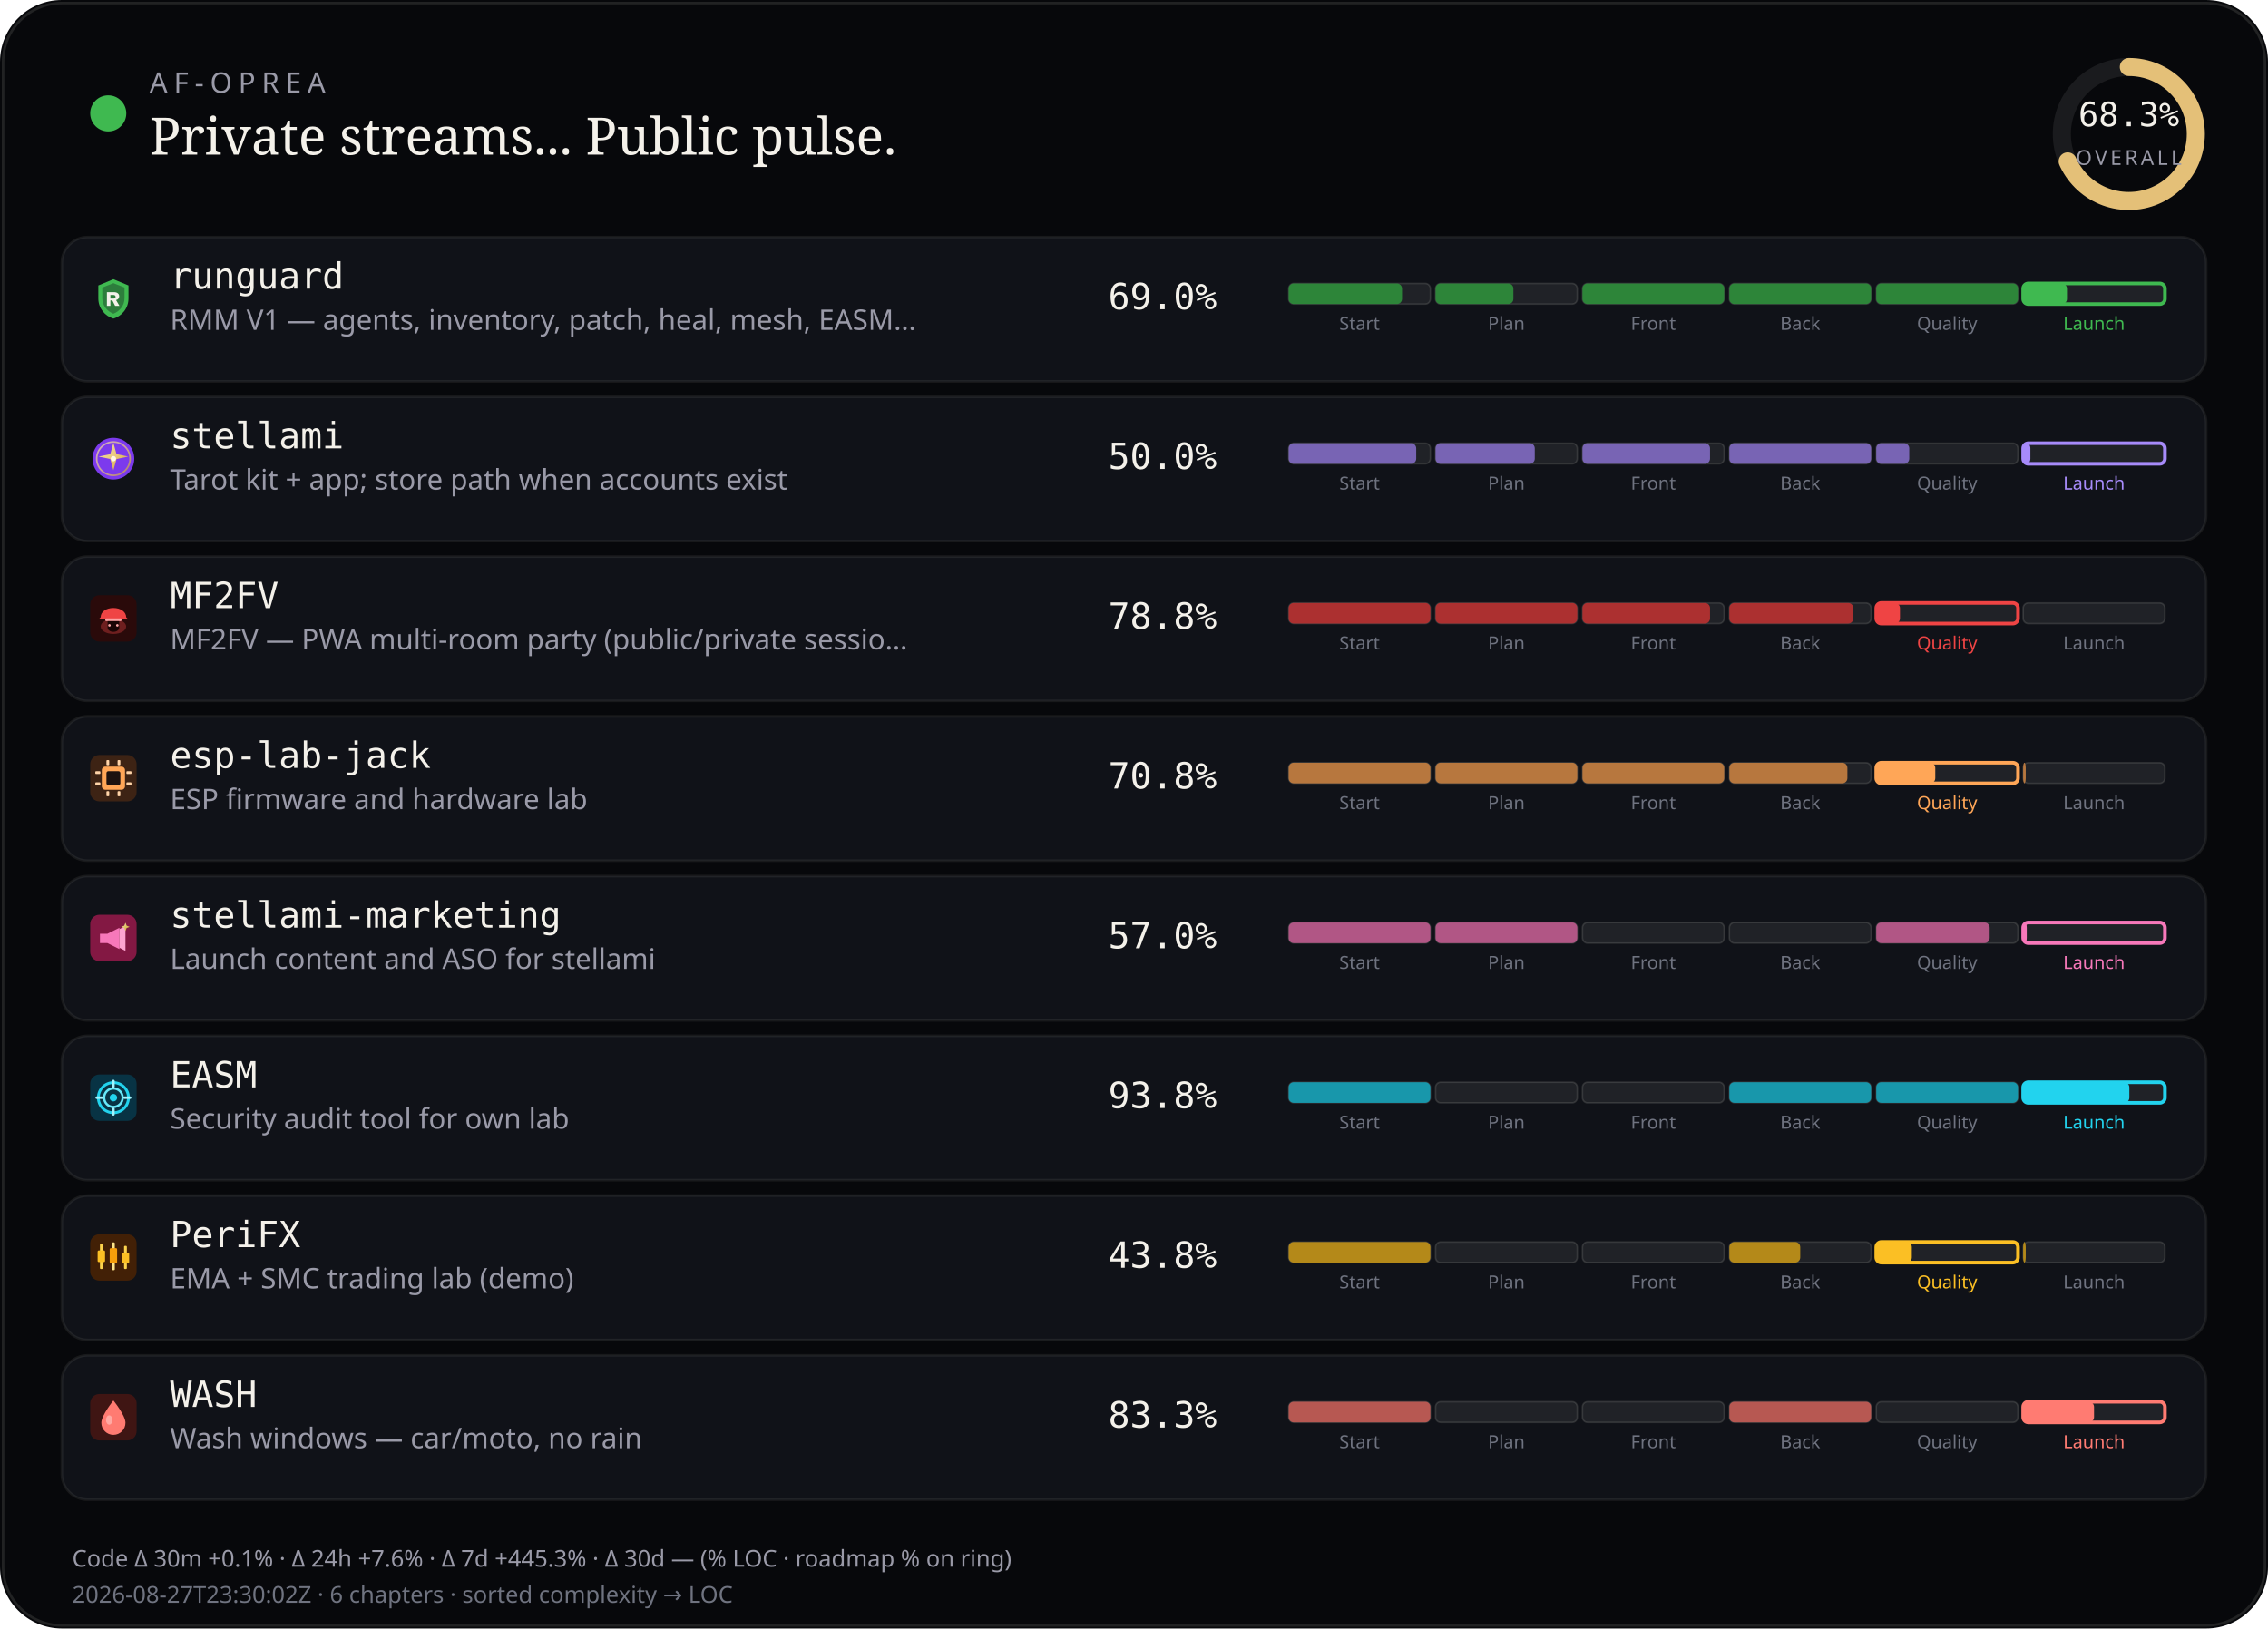
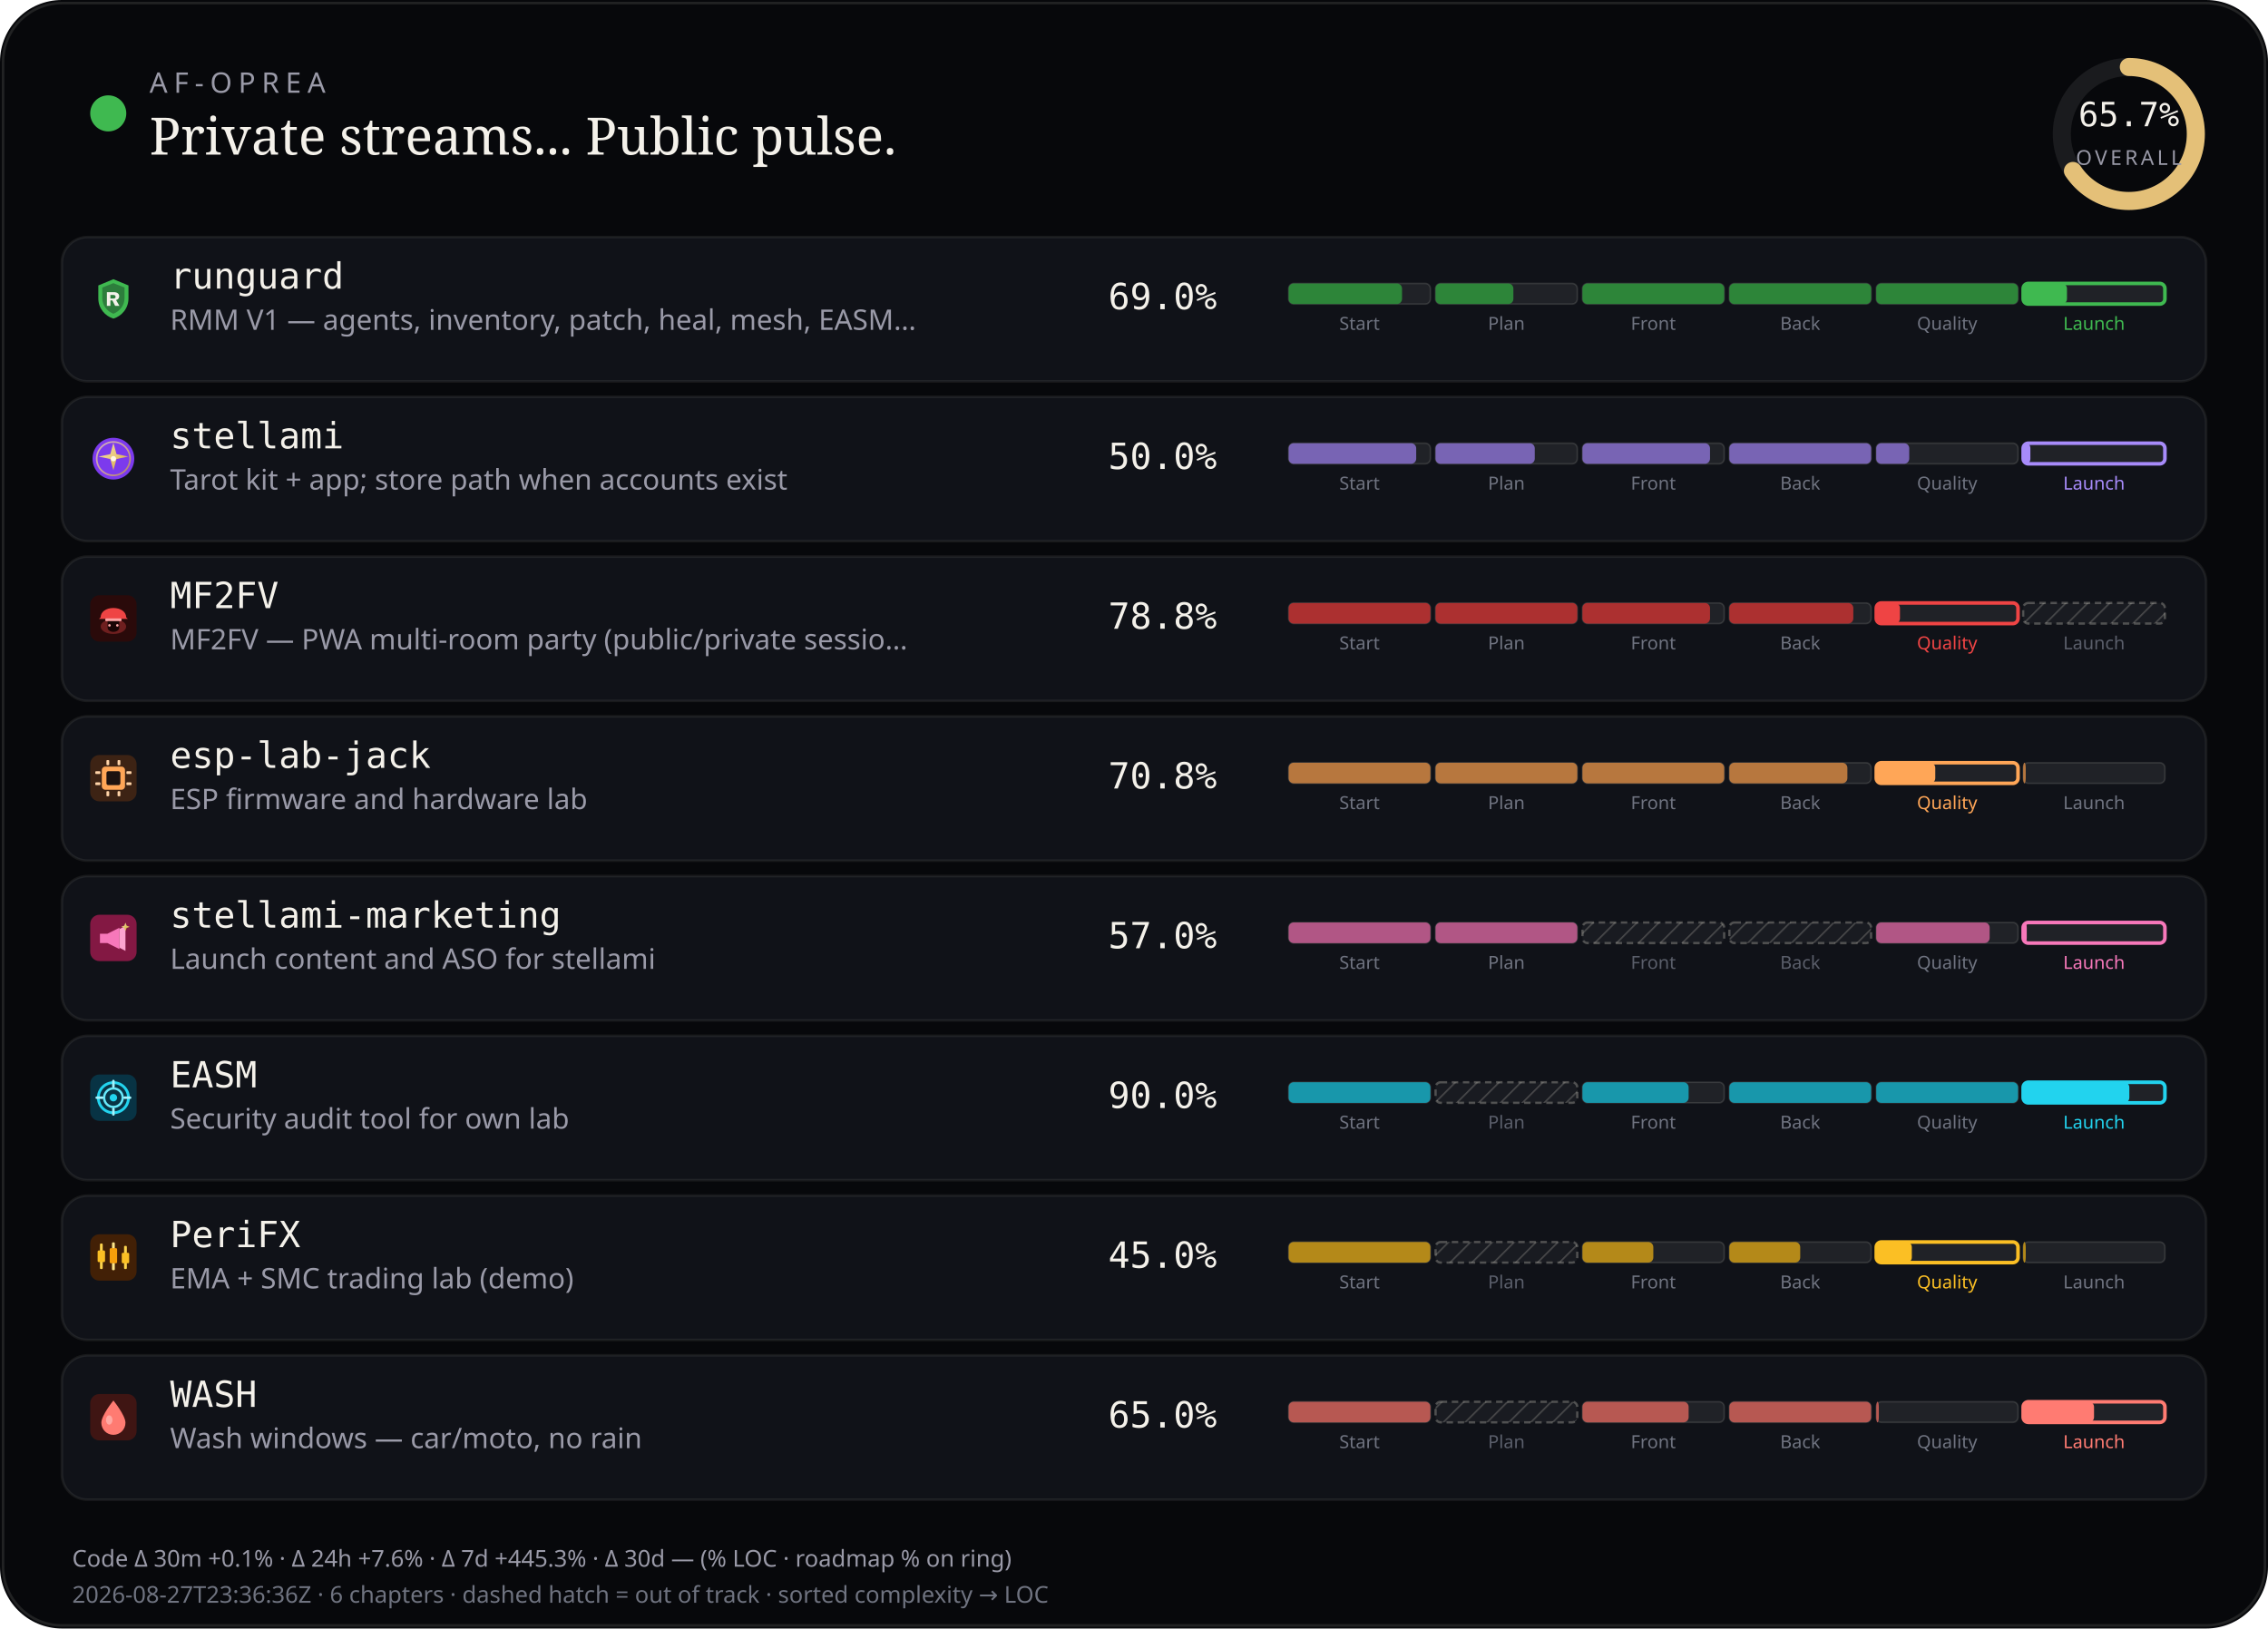
<svg xmlns="http://www.w3.org/2000/svg" viewBox="0 0 880 632" width="880" height="632" role="img" aria-label="AF-Oprea public work pulse">
+   <defs>
+     <pattern id="chSkip" width="6" height="6" patternUnits="userSpaceOnUse" patternTransform="rotate(45)">
+       <line x1="0" y1="0" x2="0" y2="6" stroke="rgba(232,228,214,0.22)" stroke-width="1.2" />
+     </pattern>
+   </defs>
  <rect width="880" height="632" rx="24" fill="#07080b" />
  <rect x="1.2" y="1.2" width="877.6" height="629.6" rx="22.8" fill="none" stroke="rgba(232,228,214,0.12)" />
  <circle cx="42" cy="44" r="7" fill="#3fb950" />
  <text x="58" y="36" fill="#9a9aa8" font-size="11" font-family="ui-sans-serif, system-ui, sans-serif" letter-spacing="2.4">AF-OPREA</text>
  <text x="58" y="60" fill="#f4f1ea" font-size="20" font-family="ui-serif, Georgia, serif">Private streams... Public pulse.</text>
  <g transform="translate(790,16)">
    <circle cx="36" cy="36" r="26" fill="none" stroke="rgba(255,255,255,0.08)" stroke-width="7" />
-     <circle cx="36" cy="36" r="26" fill="none" stroke="#e4c078" stroke-width="7" stroke-linecap="round" stroke-dasharray="163.36" stroke-dashoffset="51.79" transform="rotate(-90 36 36)" />
-     <text x="36" y="33" text-anchor="middle" fill="#f4f1ea" font-size="13" font-family="ui-monospace, monospace">68.3%</text>
+     <circle cx="36" cy="36" r="26" fill="none" stroke="#e4c078" stroke-width="7" stroke-linecap="round" stroke-dasharray="163.36" stroke-dashoffset="56.03" transform="rotate(-90 36 36)" />
+     <text x="36" y="33" text-anchor="middle" fill="#f4f1ea" font-size="13" font-family="ui-monospace, monospace">65.7%</text>
    <text x="36" y="48" text-anchor="middle" fill="#9a9aa8" font-size="8" font-family="ui-sans-serif, system-ui, sans-serif" letter-spacing="1.2">OVERALL</text>
  </g>
  <rect x="24" y="92" width="832" height="56" rx="10" fill="#101218" stroke="rgba(232,228,214,0.08)" />
  <g id="stream_logo_runguard" class="stream_logo" data-stream="runguard" transform="translate(35.0,107.0) scale(0.9)" opacity="1.0">
    <path fill="#3fb950" d="M10 1.5 L16.5 4.2 V9.8 C16.5 14.1 13.6 17.4 10 18.5 C6.4 17.4 3.5 14.1 3.5 9.8 V4.2 Z" />
    <path fill="#0d1117" fill-opacity=".35" d="M10 3.2 L14.8 5.1 V9.7 C14.8 12.9 12.6 15.4 10 16.4 C7.4 15.4 5.2 12.9 5.2 9.7 V5.1 Z" />
    <path fill="#f4f1ea" d="M7.2 7.1h3.1c1.35 0 2.2.7 2.2 1.75 0 .85-.5 1.45-1.35 1.65L12.6 13h-1.85l-1.2-2.35H8.7V13H7.2V7.1zm1.5 1.2v1.55h1.35c.55 0 .9-.28.9-.75s-.35-.8-.9-.8H8.7z" />
  </g>
  <use class="stream_logo" data-stream="runguard" href="#stream_logo_runguard" x="35.0" y="107.0" width="18" height="18" opacity="0" />
  <text x="66" y="112" fill="#f4f1ea" font-size="14" font-family="ui-monospace, SFMono-Regular, monospace">runguard</text>
  <text x="66" y="128" fill="#9a9aa8" font-size="11" font-family="ui-sans-serif, system-ui, sans-serif">RMM V1 — agents, inventory, patch, heal, mesh, EASM…</text>
  <text x="430" y="120" fill="#f4f1ea" font-size="14" font-family="ui-monospace, SFMono-Regular, monospace">69.0%</text>
  <rect x="500.0" y="110.0" width="55.0" height="8.0" rx="2" fill="rgba(255,255,255,0.07)" stroke="rgba(232,228,214,0.14)" stroke-width="0.6" />
  <rect x="500.0" y="110.0" width="44.0" height="8.0" rx="2" fill="#2d8539" />
  <text x="527.5" y="128.0" text-anchor="middle" fill="#6f7380" font-size="7" font-family="ui-sans-serif, system-ui, sans-serif">Start</text>
  <rect x="557.0" y="110.0" width="55.0" height="8.0" rx="2" fill="rgba(255,255,255,0.07)" stroke="rgba(232,228,214,0.14)" stroke-width="0.6" />
  <rect x="557.0" y="110.0" width="30.2" height="8.0" rx="2" fill="#2d8539" />
  <text x="584.5" y="128.0" text-anchor="middle" fill="#6f7380" font-size="7" font-family="ui-sans-serif, system-ui, sans-serif">Plan</text>
  <rect x="614.0" y="110.0" width="55.0" height="8.0" rx="2" fill="rgba(255,255,255,0.07)" stroke="rgba(232,228,214,0.14)" stroke-width="0.6" />
  <rect x="614.0" y="110.0" width="55.0" height="8.0" rx="2" fill="#2d8539" />
  <text x="641.5" y="128.0" text-anchor="middle" fill="#6f7380" font-size="7" font-family="ui-sans-serif, system-ui, sans-serif">Front</text>
  <rect x="671.0" y="110.0" width="55.0" height="8.0" rx="2" fill="rgba(255,255,255,0.07)" stroke="rgba(232,228,214,0.14)" stroke-width="0.6" />
  <rect x="671.0" y="110.0" width="55.0" height="8.0" rx="2" fill="#2d8539" />
  <text x="698.5" y="128.0" text-anchor="middle" fill="#6f7380" font-size="7" font-family="ui-sans-serif, system-ui, sans-serif">Back</text>
  <rect x="728.0" y="110.0" width="55.0" height="8.0" rx="2" fill="rgba(255,255,255,0.07)" stroke="rgba(232,228,214,0.14)" stroke-width="0.6" />
  <rect x="728.0" y="110.0" width="55.0" height="8.0" rx="2" fill="#2d8539" />
  <text x="755.5" y="128.0" text-anchor="middle" fill="#6f7380" font-size="7" font-family="ui-sans-serif, system-ui, sans-serif">Quality</text>
  <rect x="785.0" y="110.0" width="55.0" height="8.0" rx="2" fill="rgba(255,255,255,0.07)" stroke="#3fb950" stroke-width="1.4" />
  <rect x="785.0" y="110.0" width="17.0" height="8.0" rx="2" fill="#3fb950" />
  <text x="812.5" y="128.0" text-anchor="middle" fill="#3fb950" font-size="7" font-family="ui-sans-serif, system-ui, sans-serif">Launch</text>
  <rect x="24" y="154" width="832" height="56" rx="10" fill="#101218" stroke="rgba(232,228,214,0.08)" />
  <g id="stream_logo_stellami" class="stream_logo" data-stream="stellami" transform="translate(35.0,169.0) scale(0.9)" opacity="1.0">
    <defs>
      <linearGradient id="stream_logo_stellami-stellami-gold" x1="0%" y1="0%" x2="100%" y2="100%">
        <stop offset="0%" stop-color="#f5e6a8" />
        <stop offset="55%" stop-color="#e8c57a" />
        <stop offset="100%" stop-color="#c9a227" />
      </linearGradient>
    </defs>
    <circle cx="10" cy="10" r="9" fill="#7c3aed" />
    <circle cx="10" cy="10" r="7.2" fill="none" stroke="url(#stream_logo_stellami-stellami-gold)" stroke-width="0.7" opacity=".7" />
    <path fill="url(#stream_logo_stellami-stellami-gold)" d="M10 3.2 L11.35 8.05 L16.4 9.1 L11.35 10.15 L10 15 L8.65 10.15 L3.6 9.1 L8.65 8.05 Z" />
    <circle cx="10" cy="10" r="1.15" fill="#fff8e8" />
  </g>
  <use class="stream_logo" data-stream="stellami" href="#stream_logo_stellami" x="35.0" y="169.0" width="18" height="18" opacity="0" />
  <text x="66" y="174" fill="#f4f1ea" font-size="14" font-family="ui-monospace, SFMono-Regular, monospace">stellami</text>
  <text x="66" y="190" fill="#9a9aa8" font-size="11" font-family="ui-sans-serif, system-ui, sans-serif">Tarot kit + app; store path when accounts exist</text>
  <text x="430" y="182" fill="#f4f1ea" font-size="14" font-family="ui-monospace, SFMono-Regular, monospace">50.0%</text>
  <rect x="500.0" y="172.0" width="55.0" height="8.0" rx="2" fill="rgba(255,255,255,0.07)" stroke="rgba(232,228,214,0.14)" stroke-width="0.6" />
  <rect x="500.0" y="172.0" width="49.5" height="8.0" rx="2" fill="#7864b4" />
  <text x="527.5" y="190.0" text-anchor="middle" fill="#6f7380" font-size="7" font-family="ui-sans-serif, system-ui, sans-serif">Start</text>
  <rect x="557.0" y="172.0" width="55.0" height="8.0" rx="2" fill="rgba(255,255,255,0.07)" stroke="rgba(232,228,214,0.14)" stroke-width="0.6" />
  <rect x="557.0" y="172.0" width="38.5" height="8.0" rx="2" fill="#7864b4" />
  <text x="584.5" y="190.0" text-anchor="middle" fill="#6f7380" font-size="7" font-family="ui-sans-serif, system-ui, sans-serif">Plan</text>
  <rect x="614.0" y="172.0" width="55.0" height="8.0" rx="2" fill="rgba(255,255,255,0.07)" stroke="rgba(232,228,214,0.14)" stroke-width="0.6" />
  <rect x="614.0" y="172.0" width="49.5" height="8.0" rx="2" fill="#7864b4" />
  <text x="641.5" y="190.0" text-anchor="middle" fill="#6f7380" font-size="7" font-family="ui-sans-serif, system-ui, sans-serif">Front</text>
  <rect x="671.0" y="172.0" width="55.0" height="8.0" rx="2" fill="rgba(255,255,255,0.07)" stroke="rgba(232,228,214,0.14)" stroke-width="0.6" />
  <rect x="671.0" y="172.0" width="55.0" height="8.0" rx="2" fill="#7864b4" />
  <text x="698.5" y="190.0" text-anchor="middle" fill="#6f7380" font-size="7" font-family="ui-sans-serif, system-ui, sans-serif">Back</text>
  <rect x="728.0" y="172.0" width="55.0" height="8.0" rx="2" fill="rgba(255,255,255,0.07)" stroke="rgba(232,228,214,0.14)" stroke-width="0.6" />
  <rect x="728.0" y="172.0" width="12.8" height="8.0" rx="2" fill="#7864b4" />
  <text x="755.5" y="190.0" text-anchor="middle" fill="#6f7380" font-size="7" font-family="ui-sans-serif, system-ui, sans-serif">Quality</text>
  <rect x="785.0" y="172.0" width="55.0" height="8.0" rx="2" fill="rgba(255,255,255,0.07)" stroke="#a78bfa" stroke-width="1.4" />
  <rect x="785.0" y="172.0" width="2.8" height="8.0" rx="2" fill="#a78bfa" />
  <text x="812.5" y="190.0" text-anchor="middle" fill="#a78bfa" font-size="7" font-family="ui-sans-serif, system-ui, sans-serif">Launch</text>
  <rect x="24" y="216" width="832" height="56" rx="10" fill="#101218" stroke="rgba(232,228,214,0.08)" />
  <g id="stream_logo_mf2fv" class="stream_logo" data-stream="mf2fv" transform="translate(35.0,231.0) scale(0.9)" opacity="1.0">
    <rect width="20" height="20" rx="4" fill="#2a0a0a" />
    <ellipse cx="10" cy="13.5" rx="5.5" ry="3.2" fill="#ef4444" opacity=".35" />
    <path fill="#ef4444" d="M4.5 9.5 C4.5 7.2 6.8 5.5 10 5.5 S15.5 7.2 15.5 9.5 L16.2 10.2 H3.8 Z" />
    <rect x="6.5" y="10" width="7" height="1.2" rx="0.4" fill="#fca5a5" />
    <path fill="#1a0505" d="M7.5 11.2 h5 v2.8 c0 1-1.1 1.8-2.5 1.8 s-2.5-.8-2.5-1.8 v-2.8z" />
    <circle cx="8.3" cy="13" r="0.55" fill="#fca5a5" />
    <circle cx="11.7" cy="13" r="0.55" fill="#fca5a5" />
  </g>
  <use class="stream_logo" data-stream="mf2fv" href="#stream_logo_mf2fv" x="35.0" y="231.0" width="18" height="18" opacity="0" />
  <text x="66" y="236" fill="#f4f1ea" font-size="14" font-family="ui-monospace, SFMono-Regular, monospace">MF2FV</text>
  <text x="66" y="252" fill="#9a9aa8" font-size="11" font-family="ui-sans-serif, system-ui, sans-serif">MF2FV — PWA multi-room party (public/private sessio…</text>
  <text x="430" y="244" fill="#f4f1ea" font-size="14" font-family="ui-monospace, SFMono-Regular, monospace">78.8%</text>
  <rect x="500.0" y="234.0" width="55.0" height="8.0" rx="2" fill="rgba(255,255,255,0.07)" stroke="rgba(232,228,214,0.14)" stroke-width="0.6" />
  <rect x="500.0" y="234.0" width="55.0" height="8.0" rx="2" fill="#ac3030" />
  <text x="527.5" y="252.0" text-anchor="middle" fill="#6f7380" font-size="7" font-family="ui-sans-serif, system-ui, sans-serif">Start</text>
  <rect x="557.0" y="234.0" width="55.0" height="8.0" rx="2" fill="rgba(255,255,255,0.07)" stroke="rgba(232,228,214,0.14)" stroke-width="0.6" />
  <rect x="557.0" y="234.0" width="55.0" height="8.0" rx="2" fill="#ac3030" />
  <text x="584.5" y="252.0" text-anchor="middle" fill="#6f7380" font-size="7" font-family="ui-sans-serif, system-ui, sans-serif">Plan</text>
  <rect x="614.0" y="234.0" width="55.0" height="8.0" rx="2" fill="rgba(255,255,255,0.07)" stroke="rgba(232,228,214,0.14)" stroke-width="0.6" />
  <rect x="614.0" y="234.0" width="49.5" height="8.0" rx="2" fill="#ac3030" />
  <text x="641.5" y="252.0" text-anchor="middle" fill="#6f7380" font-size="7" font-family="ui-sans-serif, system-ui, sans-serif">Front</text>
  <rect x="671.0" y="234.0" width="55.0" height="8.0" rx="2" fill="rgba(255,255,255,0.07)" stroke="rgba(232,228,214,0.14)" stroke-width="0.6" />
  <rect x="671.0" y="234.0" width="48.1" height="8.0" rx="2" fill="#ac3030" />
  <text x="698.5" y="252.0" text-anchor="middle" fill="#6f7380" font-size="7" font-family="ui-sans-serif, system-ui, sans-serif">Back</text>
  <rect x="728.0" y="234.0" width="55.0" height="8.0" rx="2" fill="rgba(255,255,255,0.07)" stroke="#ef4444" stroke-width="1.4" />
  <rect x="728.0" y="234.0" width="9.2" height="8.0" rx="2" fill="#ef4444" />
  <text x="755.5" y="252.0" text-anchor="middle" fill="#ef4444" font-size="7" font-family="ui-sans-serif, system-ui, sans-serif">Quality</text>
-   <rect x="785.0" y="234.0" width="55.0" height="8.0" rx="2" fill="rgba(255,255,255,0.07)" stroke="rgba(232,228,214,0.14)" stroke-width="0.6" />
-   <text x="812.5" y="252.0" text-anchor="middle" fill="#6f7380" font-size="7" font-family="ui-sans-serif, system-ui, sans-serif">Launch</text>
+   <rect x="785.0" y="234.0" width="55.0" height="8.0" rx="2" fill="rgba(255,255,255,0.04)" />
+   <rect x="785.0" y="234.0" width="55.0" height="8.0" rx="2" fill="url(#chSkip)" />
+   <rect x="785.0" y="234.0" width="55.0" height="8.0" rx="2" fill="none" stroke="rgba(232,228,214,0.28)" stroke-width="0.9" stroke-dasharray="2.5 1.8" />
+   <text x="812.5" y="252.0" text-anchor="middle" fill="#5a5e6a" font-size="7" font-family="ui-sans-serif, system-ui, sans-serif">Launch</text>
  <rect x="24" y="278" width="832" height="56" rx="10" fill="#101218" stroke="rgba(232,228,214,0.08)" />
  <g id="stream_logo_esp-lab-jack" class="stream_logo" data-stream="esp-lab-jack" transform="translate(35.0,293.0) scale(0.9)" opacity="1.0">
    <rect width="20" height="20" rx="4" fill="#3d2314" />
    <rect x="5" y="5" width="10" height="10" rx="1.5" fill="#ffa657" />
    <rect x="7" y="7" width="6" height="6" rx="0.8" fill="#1c1210" />
    <rect x="2.2" y="7" width="2.2" height="1.2" rx="0.3" fill="#ffd4a8" />
    <rect x="2.2" y="11.8" width="2.2" height="1.2" rx="0.3" fill="#ffd4a8" />
    <rect x="15.6" y="7" width="2.2" height="1.2" rx="0.3" fill="#ffd4a8" />
    <rect x="15.6" y="11.8" width="2.2" height="1.2" rx="0.3" fill="#ffd4a8" />
    <rect x="7" y="2.2" width="1.2" height="2.2" rx="0.3" fill="#ffd4a8" />
    <rect x="11.8" y="2.2" width="1.2" height="2.2" rx="0.3" fill="#ffd4a8" />
    <rect x="7" y="15.6" width="1.2" height="2.2" rx="0.3" fill="#ffd4a8" />
    <rect x="11.8" y="15.6" width="1.2" height="2.2" rx="0.3" fill="#ffd4a8" />
  </g>
  <use class="stream_logo" data-stream="esp-lab-jack" href="#stream_logo_esp-lab-jack" x="35.0" y="293.0" width="18" height="18" opacity="0" />
  <text x="66" y="298" fill="#f4f1ea" font-size="14" font-family="ui-monospace, SFMono-Regular, monospace">esp-lab-jack</text>
  <text x="66" y="314" fill="#9a9aa8" font-size="11" font-family="ui-sans-serif, system-ui, sans-serif">ESP firmware and hardware lab</text>
  <text x="430" y="306" fill="#f4f1ea" font-size="14" font-family="ui-monospace, SFMono-Regular, monospace">70.8%</text>
  <rect x="500.0" y="296.0" width="55.0" height="8.0" rx="2" fill="rgba(255,255,255,0.07)" stroke="rgba(232,228,214,0.14)" stroke-width="0.6" />
  <rect x="500.0" y="296.0" width="55.0" height="8.0" rx="2" fill="#b7773e" />
  <text x="527.5" y="314.0" text-anchor="middle" fill="#6f7380" font-size="7" font-family="ui-sans-serif, system-ui, sans-serif">Start</text>
  <rect x="557.0" y="296.0" width="55.0" height="8.0" rx="2" fill="rgba(255,255,255,0.07)" stroke="rgba(232,228,214,0.14)" stroke-width="0.6" />
  <rect x="557.0" y="296.0" width="55.0" height="8.0" rx="2" fill="#b7773e" />
  <text x="584.5" y="314.0" text-anchor="middle" fill="#6f7380" font-size="7" font-family="ui-sans-serif, system-ui, sans-serif">Plan</text>
  <rect x="614.0" y="296.0" width="55.0" height="8.0" rx="2" fill="rgba(255,255,255,0.07)" stroke="rgba(232,228,214,0.14)" stroke-width="0.6" />
  <rect x="614.0" y="296.0" width="55.0" height="8.0" rx="2" fill="#b7773e" />
  <text x="641.5" y="314.0" text-anchor="middle" fill="#6f7380" font-size="7" font-family="ui-sans-serif, system-ui, sans-serif">Front</text>
  <rect x="671.0" y="296.0" width="55.0" height="8.0" rx="2" fill="rgba(255,255,255,0.07)" stroke="rgba(232,228,214,0.14)" stroke-width="0.6" />
  <rect x="671.0" y="296.0" width="45.8" height="8.0" rx="2" fill="#b7773e" />
  <text x="698.5" y="314.0" text-anchor="middle" fill="#6f7380" font-size="7" font-family="ui-sans-serif, system-ui, sans-serif">Back</text>
  <rect x="728.0" y="296.0" width="55.0" height="8.0" rx="2" fill="rgba(255,255,255,0.07)" stroke="#ffa657" stroke-width="1.4" />
  <rect x="728.0" y="296.0" width="22.9" height="8.0" rx="2" fill="#ffa657" />
  <text x="755.5" y="314.0" text-anchor="middle" fill="#ffa657" font-size="7" font-family="ui-sans-serif, system-ui, sans-serif">Quality</text>
  <rect x="785.0" y="296.0" width="55.0" height="8.0" rx="2" fill="rgba(255,255,255,0.07)" stroke="rgba(232,228,214,0.14)" stroke-width="0.6" />
  <rect x="785.0" y="296.0" width="1.0" height="8.0" rx="2" fill="#b7773e" />
  <text x="812.5" y="314.0" text-anchor="middle" fill="#6f7380" font-size="7" font-family="ui-sans-serif, system-ui, sans-serif">Launch</text>
  <rect x="24" y="340" width="832" height="56" rx="10" fill="#101218" stroke="rgba(232,228,214,0.08)" />
  <g id="stream_logo_stellami-marketing" class="stream_logo" data-stream="stellami-marketing" transform="translate(35.0,355.0) scale(0.9)" opacity="1.0">
    <defs>
      <linearGradient id="stream_logo_stellami-marketing-smkt-gold" x1="0%" y1="0%" x2="100%" y2="100%">
        <stop offset="0%" stop-color="#f5e6a8" />
        <stop offset="100%" stop-color="#c9a227" />
      </linearGradient>
    </defs>
    <rect width="20" height="20" rx="4" fill="#831843" />
    <path fill="#f778ba" d="M4.2 8.2h3.2l5.2-2.6v9.2l-5.2-2.6H4.2z" />
    <path fill="#fda4d0" d="M12.6 6.2l2.6-1.4v10.8l-2.6-1.4z" />
    <path fill="url(#stream_logo_stellami-marketing-smkt-gold)" d="M15.2 3.4 L15.7 4.7 L17 5.2 L15.7 5.7 L15.2 7 L14.7 5.7 L13.4 5.2 L14.7 4.7 Z" />
  </g>
  <use class="stream_logo" data-stream="stellami-marketing" href="#stream_logo_stellami-marketing" x="35.0" y="355.0" width="18" height="18" opacity="0" />
  <text x="66" y="360" fill="#f4f1ea" font-size="14" font-family="ui-monospace, SFMono-Regular, monospace">stellami-marketing</text>
  <text x="66" y="376" fill="#9a9aa8" font-size="11" font-family="ui-sans-serif, system-ui, sans-serif">Launch content and ASO for stellami</text>
  <text x="430" y="368" fill="#f4f1ea" font-size="14" font-family="ui-monospace, SFMono-Regular, monospace">57.0%</text>
  <rect x="500.0" y="358.0" width="55.0" height="8.0" rx="2" fill="rgba(255,255,255,0.07)" stroke="rgba(232,228,214,0.14)" stroke-width="0.6" />
  <rect x="500.0" y="358.0" width="55.0" height="8.0" rx="2" fill="#b15685" />
  <text x="527.5" y="376.0" text-anchor="middle" fill="#6f7380" font-size="7" font-family="ui-sans-serif, system-ui, sans-serif">Start</text>
  <rect x="557.0" y="358.0" width="55.0" height="8.0" rx="2" fill="rgba(255,255,255,0.07)" stroke="rgba(232,228,214,0.14)" stroke-width="0.6" />
  <rect x="557.0" y="358.0" width="55.0" height="8.0" rx="2" fill="#b15685" />
  <text x="584.5" y="376.0" text-anchor="middle" fill="#6f7380" font-size="7" font-family="ui-sans-serif, system-ui, sans-serif">Plan</text>
-   <rect x="614.0" y="358.0" width="55.0" height="8.0" rx="2" fill="rgba(255,255,255,0.07)" stroke="rgba(232,228,214,0.14)" stroke-width="0.6" />
-   <text x="641.5" y="376.0" text-anchor="middle" fill="#6f7380" font-size="7" font-family="ui-sans-serif, system-ui, sans-serif">Front</text>
-   <rect x="671.0" y="358.0" width="55.0" height="8.0" rx="2" fill="rgba(255,255,255,0.07)" stroke="rgba(232,228,214,0.14)" stroke-width="0.6" />
-   <text x="698.5" y="376.0" text-anchor="middle" fill="#6f7380" font-size="7" font-family="ui-sans-serif, system-ui, sans-serif">Back</text>
+   <rect x="614.0" y="358.0" width="55.0" height="8.0" rx="2" fill="rgba(255,255,255,0.04)" />
+   <rect x="614.0" y="358.0" width="55.0" height="8.0" rx="2" fill="url(#chSkip)" />
+   <rect x="614.0" y="358.0" width="55.0" height="8.0" rx="2" fill="none" stroke="rgba(232,228,214,0.28)" stroke-width="0.9" stroke-dasharray="2.5 1.8" />
+   <text x="641.5" y="376.0" text-anchor="middle" fill="#5a5e6a" font-size="7" font-family="ui-sans-serif, system-ui, sans-serif">Front</text>
+   <rect x="671.0" y="358.0" width="55.0" height="8.0" rx="2" fill="rgba(255,255,255,0.04)" />
+   <rect x="671.0" y="358.0" width="55.0" height="8.0" rx="2" fill="url(#chSkip)" />
+   <rect x="671.0" y="358.0" width="55.0" height="8.0" rx="2" fill="none" stroke="rgba(232,228,214,0.28)" stroke-width="0.9" stroke-dasharray="2.5 1.8" />
+   <text x="698.5" y="376.0" text-anchor="middle" fill="#5a5e6a" font-size="7" font-family="ui-sans-serif, system-ui, sans-serif">Back</text>
  <rect x="728.0" y="358.0" width="55.0" height="8.0" rx="2" fill="rgba(255,255,255,0.07)" stroke="rgba(232,228,214,0.14)" stroke-width="0.6" />
  <rect x="728.0" y="358.0" width="44.0" height="8.0" rx="2" fill="#b15685" />
  <text x="755.5" y="376.0" text-anchor="middle" fill="#6f7380" font-size="7" font-family="ui-sans-serif, system-ui, sans-serif">Quality</text>
  <rect x="785.0" y="358.0" width="55.0" height="8.0" rx="2" fill="rgba(255,255,255,0.07)" stroke="#f778ba" stroke-width="1.4" />
  <rect x="785.0" y="358.0" width="1.4" height="8.0" rx="2" fill="#f778ba" />
  <text x="812.5" y="376.0" text-anchor="middle" fill="#f778ba" font-size="7" font-family="ui-sans-serif, system-ui, sans-serif">Launch</text>
  <rect x="24" y="402" width="832" height="56" rx="10" fill="#101218" stroke="rgba(232,228,214,0.08)" />
  <g id="stream_logo_easm" class="stream_logo" data-stream="easm" transform="translate(35.0,417.0) scale(0.9)" opacity="1.0">
    <rect width="20" height="20" rx="4" fill="#083344" />
    <circle cx="10" cy="10" r="6.5" fill="none" stroke="#22d3ee" stroke-width="1.2" />
    <circle cx="10" cy="10" r="4" fill="none" stroke="#67e8f9" stroke-width="1" />
    <circle cx="10" cy="10" r="1.6" fill="#22d3ee" />
    <path d="M10 2.8 V5.2 M10 14.8 V17.2 M2.8 10 H5.2 M14.8 10 H17.2" stroke="#a5f3fc" stroke-width="1.1" stroke-linecap="round" />
  </g>
  <use class="stream_logo" data-stream="easm" href="#stream_logo_easm" x="35.0" y="417.0" width="18" height="18" opacity="0" />
  <text x="66" y="422" fill="#f4f1ea" font-size="14" font-family="ui-monospace, SFMono-Regular, monospace">EASM</text>
  <text x="66" y="438" fill="#9a9aa8" font-size="11" font-family="ui-sans-serif, system-ui, sans-serif">Security audit tool for own lab</text>
-   <text x="430" y="430" fill="#f4f1ea" font-size="14" font-family="ui-monospace, SFMono-Regular, monospace">93.8%</text>
+   <text x="430" y="430" fill="#f4f1ea" font-size="14" font-family="ui-monospace, SFMono-Regular, monospace">90.0%</text>
  <rect x="500.0" y="420.0" width="55.0" height="8.0" rx="2" fill="rgba(255,255,255,0.07)" stroke="rgba(232,228,214,0.14)" stroke-width="0.6" />
  <rect x="500.0" y="420.0" width="55.0" height="8.0" rx="2" fill="#1897ab" />
  <text x="527.5" y="438.0" text-anchor="middle" fill="#6f7380" font-size="7" font-family="ui-sans-serif, system-ui, sans-serif">Start</text>
-   <rect x="557.0" y="420.0" width="55.0" height="8.0" rx="2" fill="rgba(255,255,255,0.07)" stroke="rgba(232,228,214,0.14)" stroke-width="0.6" />
-   <text x="584.5" y="438.0" text-anchor="middle" fill="#6f7380" font-size="7" font-family="ui-sans-serif, system-ui, sans-serif">Plan</text>
+   <rect x="557.0" y="420.0" width="55.0" height="8.0" rx="2" fill="rgba(255,255,255,0.04)" />
+   <rect x="557.0" y="420.0" width="55.0" height="8.0" rx="2" fill="url(#chSkip)" />
+   <rect x="557.0" y="420.0" width="55.0" height="8.0" rx="2" fill="none" stroke="rgba(232,228,214,0.28)" stroke-width="0.9" stroke-dasharray="2.5 1.8" />
+   <text x="584.5" y="438.0" text-anchor="middle" fill="#5a5e6a" font-size="7" font-family="ui-sans-serif, system-ui, sans-serif">Plan</text>
  <rect x="614.0" y="420.0" width="55.0" height="8.0" rx="2" fill="rgba(255,255,255,0.07)" stroke="rgba(232,228,214,0.14)" stroke-width="0.6" />
+   <rect x="614.0" y="420.0" width="41.2" height="8.0" rx="2" fill="#1897ab" />
  <text x="641.5" y="438.0" text-anchor="middle" fill="#6f7380" font-size="7" font-family="ui-sans-serif, system-ui, sans-serif">Front</text>
  <rect x="671.0" y="420.0" width="55.0" height="8.0" rx="2" fill="rgba(255,255,255,0.07)" stroke="rgba(232,228,214,0.14)" stroke-width="0.6" />
  <rect x="671.0" y="420.0" width="55.0" height="8.0" rx="2" fill="#1897ab" />
  <text x="698.5" y="438.0" text-anchor="middle" fill="#6f7380" font-size="7" font-family="ui-sans-serif, system-ui, sans-serif">Back</text>
  <rect x="728.0" y="420.0" width="55.0" height="8.0" rx="2" fill="rgba(255,255,255,0.07)" stroke="rgba(232,228,214,0.14)" stroke-width="0.6" />
  <rect x="728.0" y="420.0" width="55.0" height="8.0" rx="2" fill="#1897ab" />
  <text x="755.5" y="438.0" text-anchor="middle" fill="#6f7380" font-size="7" font-family="ui-sans-serif, system-ui, sans-serif">Quality</text>
  <rect x="785.0" y="420.0" width="55.0" height="8.0" rx="2" fill="rgba(255,255,255,0.07)" stroke="#22d3ee" stroke-width="1.4" />
  <rect x="785.0" y="420.0" width="41.2" height="8.0" rx="2" fill="#22d3ee" />
  <text x="812.5" y="438.0" text-anchor="middle" fill="#22d3ee" font-size="7" font-family="ui-sans-serif, system-ui, sans-serif">Launch</text>
  <rect x="24" y="464" width="832" height="56" rx="10" fill="#101218" stroke="rgba(232,228,214,0.08)" />
  <g id="stream_logo_peri" class="stream_logo" data-stream="peri" transform="translate(35.0,479.0) scale(0.9)" opacity="1.0">
    <rect width="20" height="20" rx="4" fill="#422006" />
    <rect x="4.2" y="4" width="1.2" height="11" rx="0.4" fill="#fcd34d" />
    <rect x="3.2" y="7" width="3.2" height="5" rx="0.5" fill="#fbbf24" />
    <rect x="9.4" y="3.5" width="1.2" height="12" rx="0.4" fill="#fde68a" />
    <rect x="8.4" y="6" width="3.2" height="6.5" rx="0.5" fill="#f59e0b" />
    <rect x="14.6" y="5" width="1.2" height="10" rx="0.4" fill="#fcd34d" />
    <rect x="13.6" y="8" width="3.2" height="4.5" rx="0.5" fill="#fbbf24" />
  </g>
  <use class="stream_logo" data-stream="peri" href="#stream_logo_peri" x="35.0" y="479.0" width="18" height="18" opacity="0" />
  <text x="66" y="484" fill="#f4f1ea" font-size="14" font-family="ui-monospace, SFMono-Regular, monospace">PeriFX</text>
  <text x="66" y="500" fill="#9a9aa8" font-size="11" font-family="ui-sans-serif, system-ui, sans-serif">EMA + SMC trading lab (demo)</text>
-   <text x="430" y="492" fill="#f4f1ea" font-size="14" font-family="ui-monospace, SFMono-Regular, monospace">43.8%</text>
+   <text x="430" y="492" fill="#f4f1ea" font-size="14" font-family="ui-monospace, SFMono-Regular, monospace">45.0%</text>
  <rect x="500.0" y="482.0" width="55.0" height="8.0" rx="2" fill="rgba(255,255,255,0.07)" stroke="rgba(232,228,214,0.14)" stroke-width="0.6" />
  <rect x="500.0" y="482.0" width="55.0" height="8.0" rx="2" fill="#b48919" />
  <text x="527.5" y="500.0" text-anchor="middle" fill="#6f7380" font-size="7" font-family="ui-sans-serif, system-ui, sans-serif">Start</text>
-   <rect x="557.0" y="482.0" width="55.0" height="8.0" rx="2" fill="rgba(255,255,255,0.07)" stroke="rgba(232,228,214,0.14)" stroke-width="0.6" />
-   <text x="584.5" y="500.0" text-anchor="middle" fill="#6f7380" font-size="7" font-family="ui-sans-serif, system-ui, sans-serif">Plan</text>
+   <rect x="557.0" y="482.0" width="55.0" height="8.0" rx="2" fill="rgba(255,255,255,0.04)" />
+   <rect x="557.0" y="482.0" width="55.0" height="8.0" rx="2" fill="url(#chSkip)" />
+   <rect x="557.0" y="482.0" width="55.0" height="8.0" rx="2" fill="none" stroke="rgba(232,228,214,0.28)" stroke-width="0.9" stroke-dasharray="2.5 1.8" />
+   <text x="584.5" y="500.0" text-anchor="middle" fill="#5a5e6a" font-size="7" font-family="ui-sans-serif, system-ui, sans-serif">Plan</text>
  <rect x="614.0" y="482.0" width="55.0" height="8.0" rx="2" fill="rgba(255,255,255,0.07)" stroke="rgba(232,228,214,0.14)" stroke-width="0.6" />
+   <rect x="614.0" y="482.0" width="27.5" height="8.0" rx="2" fill="#b48919" />
  <text x="641.5" y="500.0" text-anchor="middle" fill="#6f7380" font-size="7" font-family="ui-sans-serif, system-ui, sans-serif">Front</text>
  <rect x="671.0" y="482.0" width="55.0" height="8.0" rx="2" fill="rgba(255,255,255,0.07)" stroke="rgba(232,228,214,0.14)" stroke-width="0.6" />
  <rect x="671.0" y="482.0" width="27.5" height="8.0" rx="2" fill="#b48919" />
  <text x="698.5" y="500.0" text-anchor="middle" fill="#6f7380" font-size="7" font-family="ui-sans-serif, system-ui, sans-serif">Back</text>
  <rect x="728.0" y="482.0" width="55.0" height="8.0" rx="2" fill="rgba(255,255,255,0.07)" stroke="#fbbf24" stroke-width="1.4" />
  <rect x="728.0" y="482.0" width="13.8" height="8.0" rx="2" fill="#fbbf24" />
  <text x="755.5" y="500.0" text-anchor="middle" fill="#fbbf24" font-size="7" font-family="ui-sans-serif, system-ui, sans-serif">Quality</text>
  <rect x="785.0" y="482.0" width="55.0" height="8.0" rx="2" fill="rgba(255,255,255,0.07)" stroke="rgba(232,228,214,0.14)" stroke-width="0.6" />
  <rect x="785.0" y="482.0" width="1.0" height="8.0" rx="2" fill="#b48919" />
  <text x="812.5" y="500.0" text-anchor="middle" fill="#6f7380" font-size="7" font-family="ui-sans-serif, system-ui, sans-serif">Launch</text>
  <rect x="24" y="526" width="832" height="56" rx="10" fill="#101218" stroke="rgba(232,228,214,0.08)" />
  <g id="stream_logo_wash" class="stream_logo" data-stream="wash" transform="translate(35.0,541.0) scale(0.9)" opacity="1.0">
    <rect width="20" height="20" rx="4" fill="#3f1513" />
    <path fill="#ff7b72" d="M10 2.8 C10 2.8 15.2 9.2 15.2 12.4 A5.2 5.2 0 0 1 4.8 12.4 C4.8 9.2 10 2.8 10 2.8 Z" />
    <ellipse cx="8.2" cy="11.2" rx="1.4" ry="2" fill="#ffd0cc" opacity=".55" />
  </g>
  <use class="stream_logo" data-stream="wash" href="#stream_logo_wash" x="35.0" y="541.0" width="18" height="18" opacity="0" />
  <text x="66" y="546" fill="#f4f1ea" font-size="14" font-family="ui-monospace, SFMono-Regular, monospace">WASH</text>
  <text x="66" y="562" fill="#9a9aa8" font-size="11" font-family="ui-sans-serif, system-ui, sans-serif">Wash windows — car/moto, no rain</text>
-   <text x="430" y="554" fill="#f4f1ea" font-size="14" font-family="ui-monospace, SFMono-Regular, monospace">83.3%</text>
+   <text x="430" y="554" fill="#f4f1ea" font-size="14" font-family="ui-monospace, SFMono-Regular, monospace">65.0%</text>
  <rect x="500.0" y="544.0" width="55.0" height="8.0" rx="2" fill="rgba(255,255,255,0.07)" stroke="rgba(232,228,214,0.14)" stroke-width="0.6" />
  <rect x="500.0" y="544.0" width="55.0" height="8.0" rx="2" fill="#b75852" />
  <text x="527.5" y="562.0" text-anchor="middle" fill="#6f7380" font-size="7" font-family="ui-sans-serif, system-ui, sans-serif">Start</text>
-   <rect x="557.0" y="544.0" width="55.0" height="8.0" rx="2" fill="rgba(255,255,255,0.07)" stroke="rgba(232,228,214,0.14)" stroke-width="0.6" />
-   <text x="584.5" y="562.0" text-anchor="middle" fill="#6f7380" font-size="7" font-family="ui-sans-serif, system-ui, sans-serif">Plan</text>
+   <rect x="557.0" y="544.0" width="55.0" height="8.0" rx="2" fill="rgba(255,255,255,0.04)" />
+   <rect x="557.0" y="544.0" width="55.0" height="8.0" rx="2" fill="url(#chSkip)" />
+   <rect x="557.0" y="544.0" width="55.0" height="8.0" rx="2" fill="none" stroke="rgba(232,228,214,0.28)" stroke-width="0.9" stroke-dasharray="2.5 1.8" />
+   <text x="584.5" y="562.0" text-anchor="middle" fill="#5a5e6a" font-size="7" font-family="ui-sans-serif, system-ui, sans-serif">Plan</text>
  <rect x="614.0" y="544.0" width="55.0" height="8.0" rx="2" fill="rgba(255,255,255,0.07)" stroke="rgba(232,228,214,0.14)" stroke-width="0.6" />
+   <rect x="614.0" y="544.0" width="41.2" height="8.0" rx="2" fill="#b75852" />
  <text x="641.5" y="562.0" text-anchor="middle" fill="#6f7380" font-size="7" font-family="ui-sans-serif, system-ui, sans-serif">Front</text>
  <rect x="671.0" y="544.0" width="55.0" height="8.0" rx="2" fill="rgba(255,255,255,0.07)" stroke="rgba(232,228,214,0.14)" stroke-width="0.6" />
  <rect x="671.0" y="544.0" width="55.0" height="8.0" rx="2" fill="#b75852" />
  <text x="698.5" y="562.0" text-anchor="middle" fill="#6f7380" font-size="7" font-family="ui-sans-serif, system-ui, sans-serif">Back</text>
  <rect x="728.0" y="544.0" width="55.0" height="8.0" rx="2" fill="rgba(255,255,255,0.07)" stroke="rgba(232,228,214,0.14)" stroke-width="0.6" />
+   <rect x="728.0" y="544.0" width="1.0" height="8.0" rx="2" fill="#b75852" />
  <text x="755.5" y="562.0" text-anchor="middle" fill="#6f7380" font-size="7" font-family="ui-sans-serif, system-ui, sans-serif">Quality</text>
  <rect x="785.0" y="544.0" width="55.0" height="8.0" rx="2" fill="rgba(255,255,255,0.07)" stroke="#ff7b72" stroke-width="1.4" />
  <rect x="785.0" y="544.0" width="27.5" height="8.0" rx="2" fill="#ff7b72" />
  <text x="812.5" y="562.0" text-anchor="middle" fill="#ff7b72" font-size="7" font-family="ui-sans-serif, system-ui, sans-serif">Launch</text>
  <text x="28" y="608" fill="#9a9aa8" font-size="9" font-family="ui-sans-serif, system-ui, sans-serif">Code Δ 30m +0.1% · Δ 24h +7.6% · Δ 7d +445.3% · Δ 30d — (% LOC · roadmap % on ring)</text>
-   <text x="28" y="622" fill="#6f7380" font-size="9" font-family="ui-sans-serif, system-ui, sans-serif">2026-08-27T23:30:02Z · 6 chapters · sorted complexity → LOC</text>
+   <text x="28" y="622" fill="#6f7380" font-size="9" font-family="ui-sans-serif, system-ui, sans-serif">2026-08-27T23:36:36Z · 6 chapters · dashed hatch = out of track · sorted complexity → LOC</text>
</svg>
